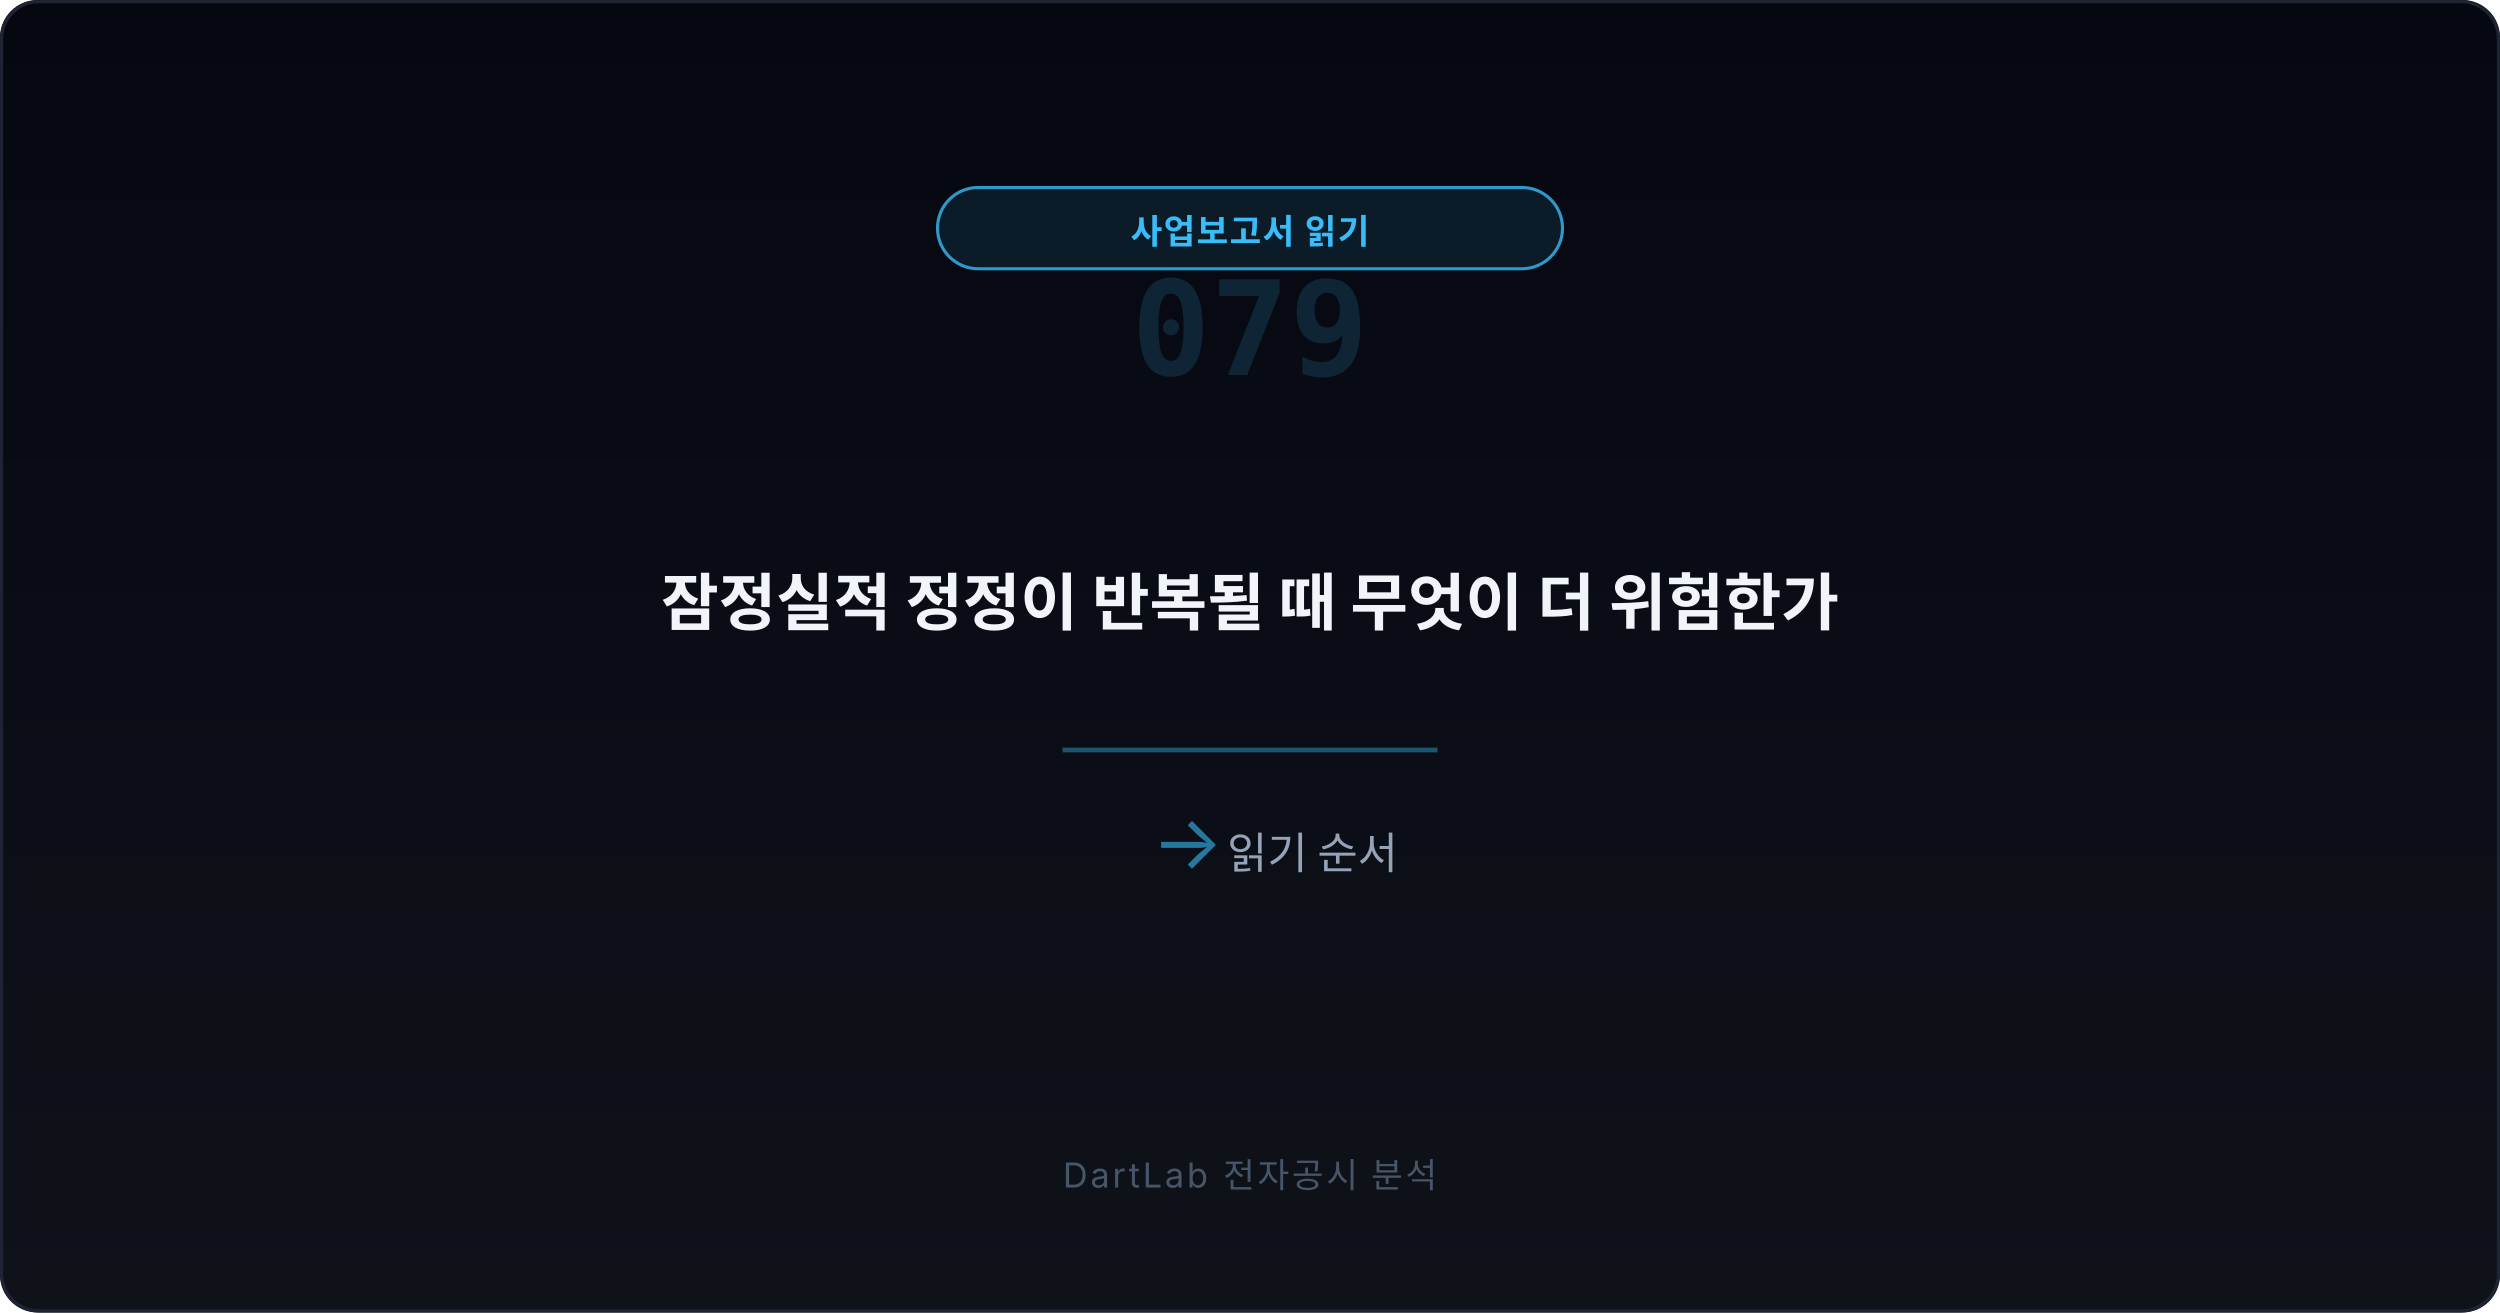
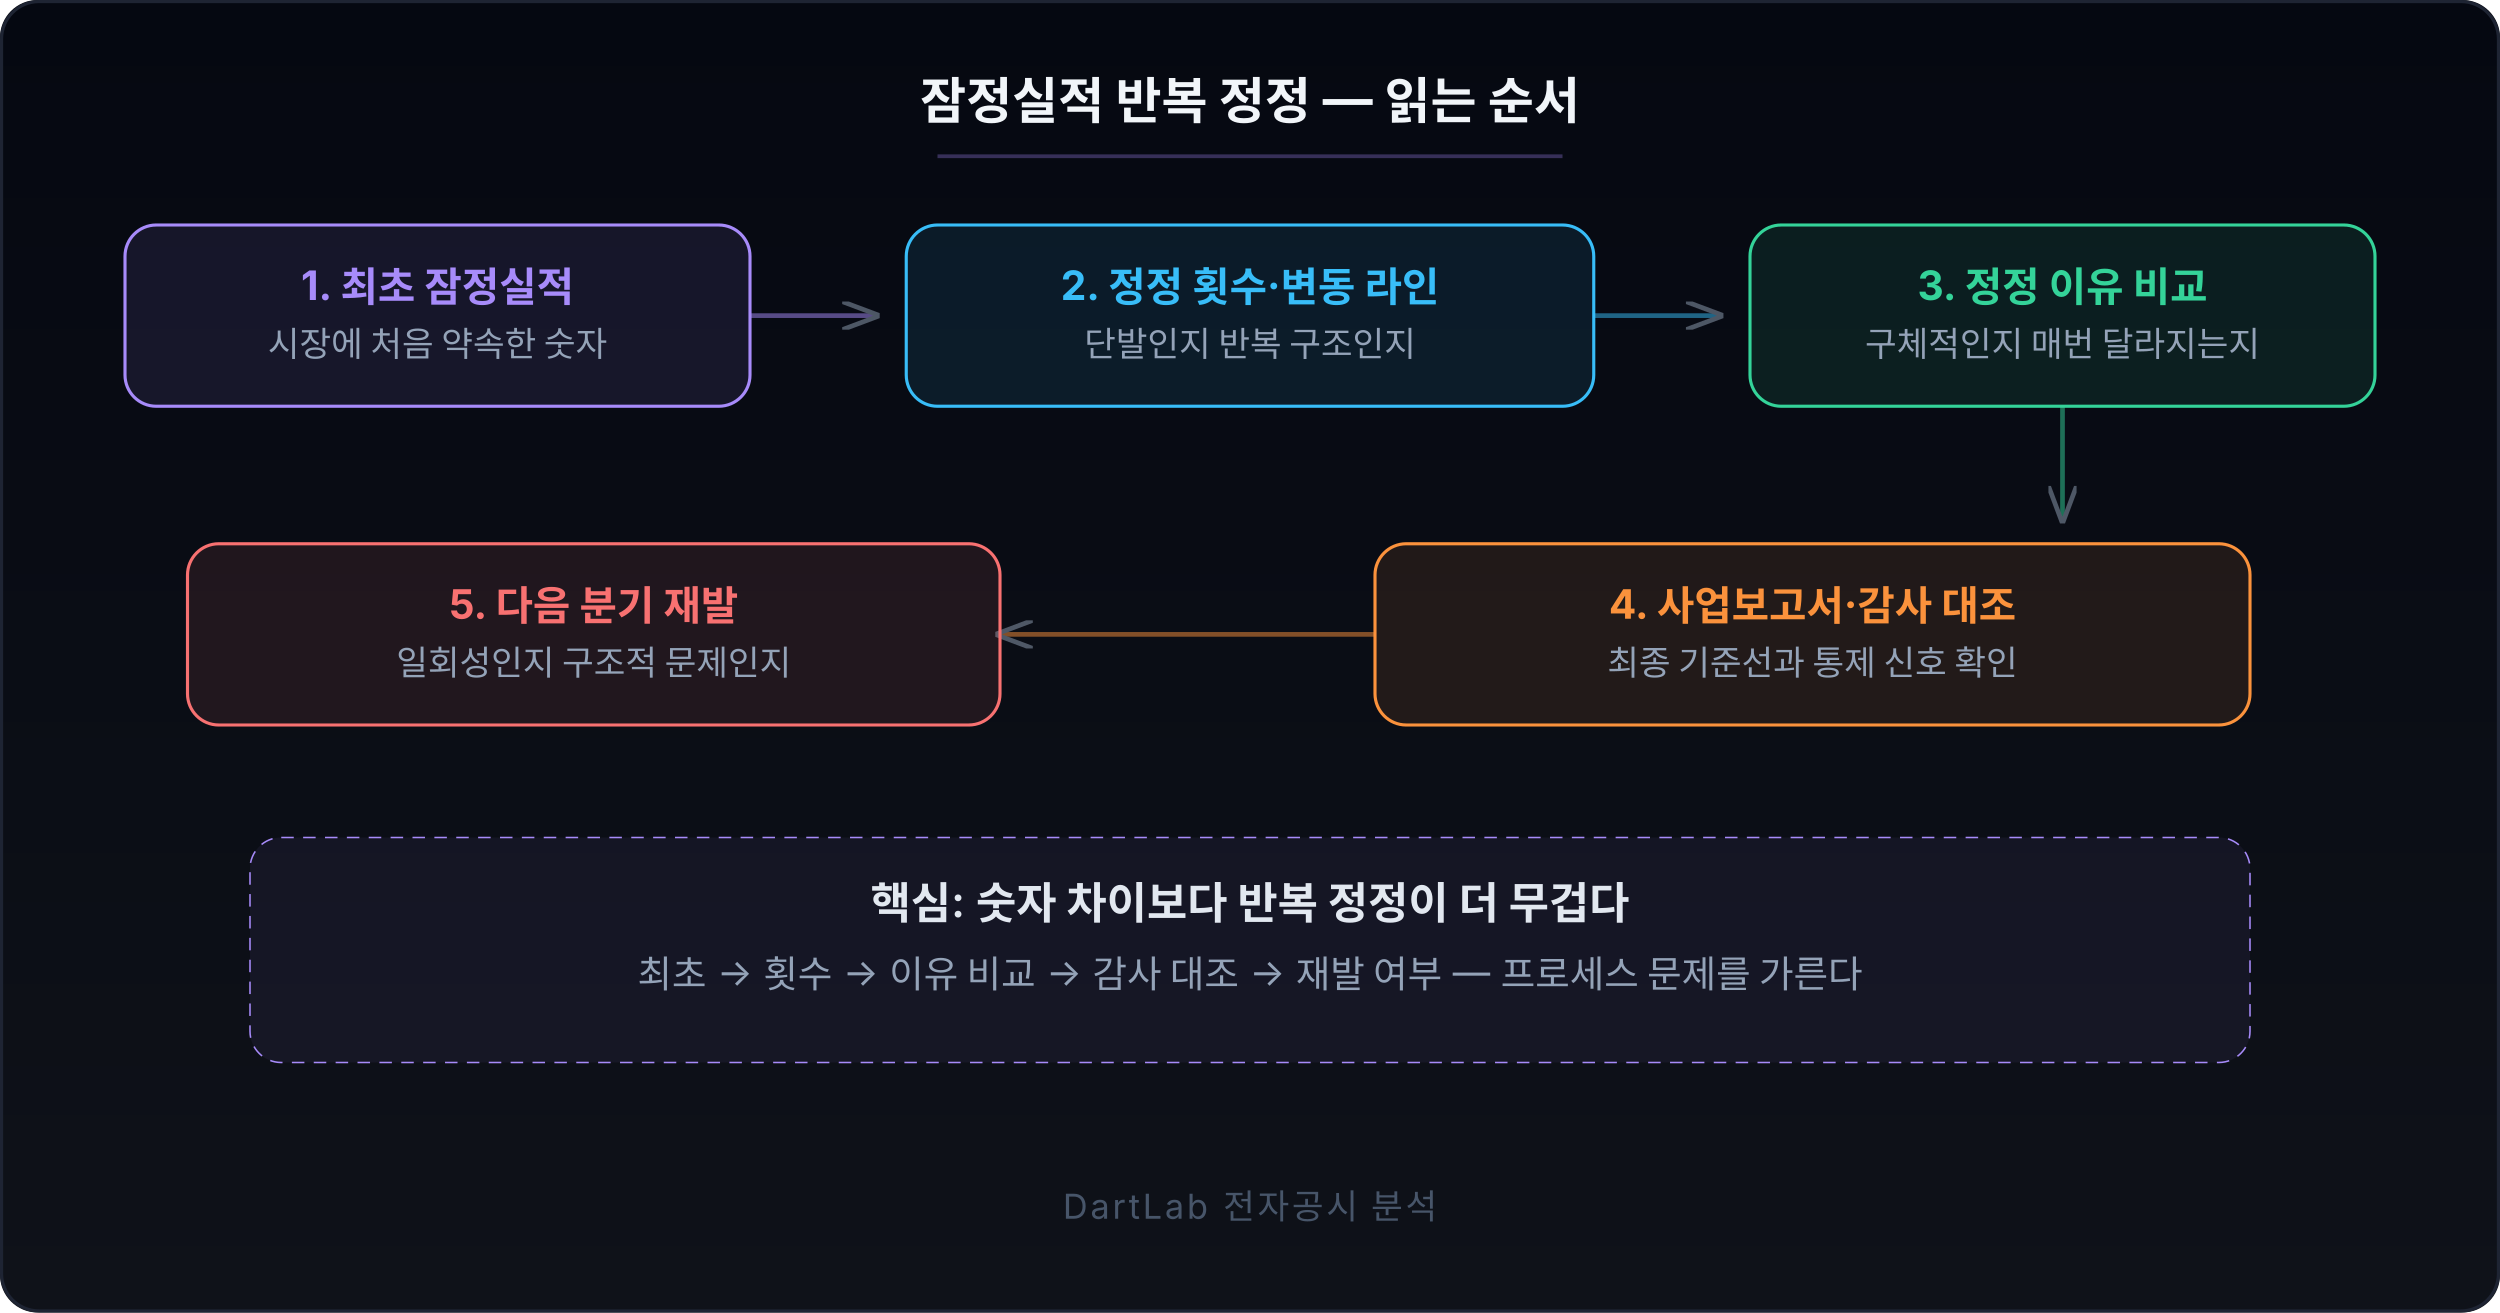
<svg xmlns="http://www.w3.org/2000/svg" viewBox="0 0 800 420" fill="none">
  <defs>
    <linearGradient id="bg" x1="0" y1="0" x2="0" y2="1">
      <stop offset="0%" stop-color="#050811" />
      <stop offset="100%" stop-color="#0f1219" />
    </linearGradient>
+     <marker id="arrow" markerWidth="8" markerHeight="6" refX="7" refY="3" orient="auto">
+       <path d="M0,0 L8,3 L0,6" fill="none" stroke="#94a3b8" stroke-width="1" />
+     </marker>
  </defs>
  <rect width="800" height="420" rx="12" fill="url(#bg)" />
  <rect x="0.5" y="0.5" width="799" height="419" rx="12" stroke="#1e2433" stroke-width="1" fill="none" />
-   <rect x="300" y="60" width="200" height="26" rx="13" fill="rgba(56,189,248,0.12)" stroke="#38bdf8" stroke-width="1" opacity="0.8" />
-   <text x="400" y="78" text-anchor="middle" font-family="Inter, system-ui, sans-serif" font-size="11" font-weight="600" fill="#38bdf8" letter-spacing="0.04em">사업보고서 읽기</text>
-   <text x="400" y="120" text-anchor="middle" font-family="JetBrains Mono, monospace" font-size="42" font-weight="800" fill="#38bdf8" opacity="0.15">079</text>
-   <text x="400" y="200" text-anchor="middle" font-family="Pretendard, Inter, sans-serif" font-size="20" font-weight="700" fill="#f1f5f9">잠정실적 정정이 반복될 때 무엇이 더 위험한가</text>
-   <line x1="340" y1="240" x2="460" y2="240" stroke="#38bdf8" stroke-width="1.5" opacity="0.4" />
-   <text x="380" y="278" text-anchor="middle" font-family="Inter, system-ui, sans-serif" font-size="24" fill="#38bdf8" opacity="0.6">→</text>
-   <text x="420" y="278" text-anchor="middle" font-family="Pretendard, Inter, sans-serif" font-size="14" fill="#94a3b8">읽기 순서</text>
-   <text x="400" y="380" text-anchor="middle" font-family="Inter, system-ui, sans-serif" font-size="11" fill="#475569" letter-spacing="0.08em">DartLab 전자공시 분석</text>
+   <text x="400" y="38" text-anchor="middle" font-family="Pretendard, Inter, sans-serif" font-size="16" font-weight="700" fill="#f1f5f9">잠정실적 반복 정정 — 읽는 순서</text>
+   <line x1="300" y1="50" x2="500" y2="50" stroke="#a78bfa" stroke-width="1.2" opacity="0.3" />
+   <rect x="40" y="72" width="200" height="58" rx="10" fill="rgba(167,139,250,0.10)" stroke="#a78bfa" stroke-width="1" />
+   <text x="140" y="96" text-anchor="middle" font-family="Pretendard, Inter, sans-serif" font-size="13" font-weight="700" fill="#a78bfa">1. 최초 잠정실적</text>
+   <text x="140" y="114" text-anchor="middle" font-family="Inter, system-ui, sans-serif" font-size="11" fill="#94a3b8">시장에 처음 약속한 숫자</text>
+   <path d="M240 101 L280 101" stroke="#a78bfa" stroke-width="1.5" opacity="0.5" marker-end="url(#arrow)" />
+   <rect x="290" y="72" width="220" height="58" rx="10" fill="rgba(56,189,248,0.10)" stroke="#38bdf8" stroke-width="1" />
+   <text x="400" y="96" text-anchor="middle" font-family="Pretendard, Inter, sans-serif" font-size="13" font-weight="700" fill="#38bdf8">2. 정정 횟수·변동 라인</text>
+   <text x="400" y="114" text-anchor="middle" font-family="Inter, system-ui, sans-serif" font-size="11" fill="#94a3b8">단발인지 반복 구조인지</text>
+   <path d="M510 101 L550 101" stroke="#38bdf8" stroke-width="1.5" opacity="0.5" marker-end="url(#arrow)" />
+   <rect x="560" y="72" width="200" height="58" rx="10" fill="rgba(52,211,153,0.10)" stroke="#34d399" stroke-width="1" />
+   <text x="660" y="96" text-anchor="middle" font-family="Pretendard, Inter, sans-serif" font-size="13" font-weight="700" fill="#34d399">3. 정정 이유 비교</text>
+   <text x="660" y="114" text-anchor="middle" font-family="Inter, system-ui, sans-serif" font-size="11" fill="#94a3b8">구체적인지 매번 달라지는지</text>
+   <path d="M660 130 L660 166" stroke="#34d399" stroke-width="1.5" opacity="0.5" marker-end="url(#arrow)" />
+   <rect x="440" y="174" width="280" height="58" rx="10" fill="rgba(251,146,60,0.10)" stroke="#fb923c" stroke-width="1" />
+   <text x="580" y="198" text-anchor="middle" font-family="Pretendard, Inter, sans-serif" font-size="13" font-weight="700" fill="#fb923c">4. 사업보고서·감사 대조</text>
+   <text x="580" y="216" text-anchor="middle" font-family="Inter, system-ui, sans-serif" font-size="11" fill="#94a3b8">최종 기준선과 통제 신호 확인</text>
+   <path d="M440 203 L320 203" stroke="#fb923c" stroke-width="1.5" opacity="0.5" marker-end="url(#arrow)" />
+   <rect x="60" y="174" width="260" height="58" rx="10" fill="rgba(248,113,113,0.10)" stroke="#f87171" stroke-width="1" />
+   <text x="190" y="198" text-anchor="middle" font-family="Pretendard, Inter, sans-serif" font-size="13" font-weight="700" fill="#f87171">5. 다음 분기 재발</text>
+   <text x="190" y="216" text-anchor="middle" font-family="Inter, system-ui, sans-serif" font-size="11" fill="#94a3b8">일회성인지 구조적 문제인지</text>
+   <rect x="80" y="268" width="640" height="72" rx="10" fill="rgba(167,139,250,0.06)" stroke="#a78bfa" stroke-width="0.5" stroke-dasharray="4 3" />
+   <text x="400" y="294" text-anchor="middle" font-family="Pretendard, Inter, sans-serif" font-size="14" font-weight="600" fill="#e2e8f0">핵심: 숫자 차이보다 반복 정정이 더 무겁다</text>
+   <text x="400" y="316" text-anchor="middle" font-family="Inter, system-ui, sans-serif" font-size="12" fill="#94a3b8">최초 → 횟수 → 이유 비교 → 감사 대조 → 재발 여부 — 프로세스 문제를 가른다</text>
+   <text x="400" y="390" text-anchor="middle" font-family="Inter, system-ui, sans-serif" font-size="11" fill="#475569" letter-spacing="0.08em">DartLab 전자공시 분석</text>
</svg>
